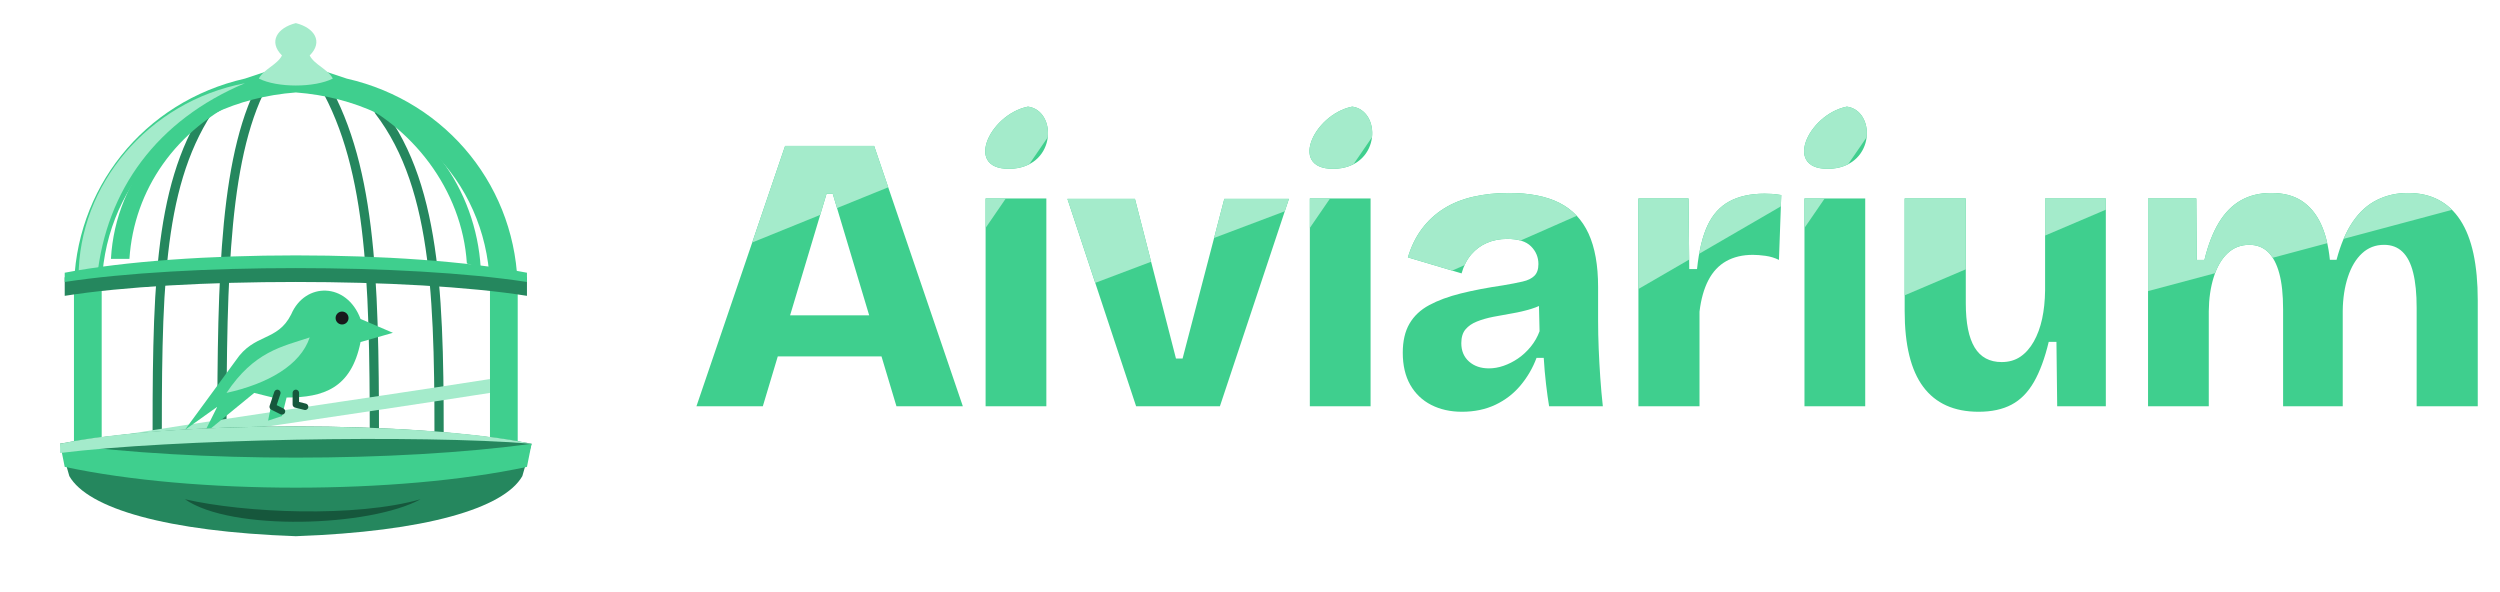
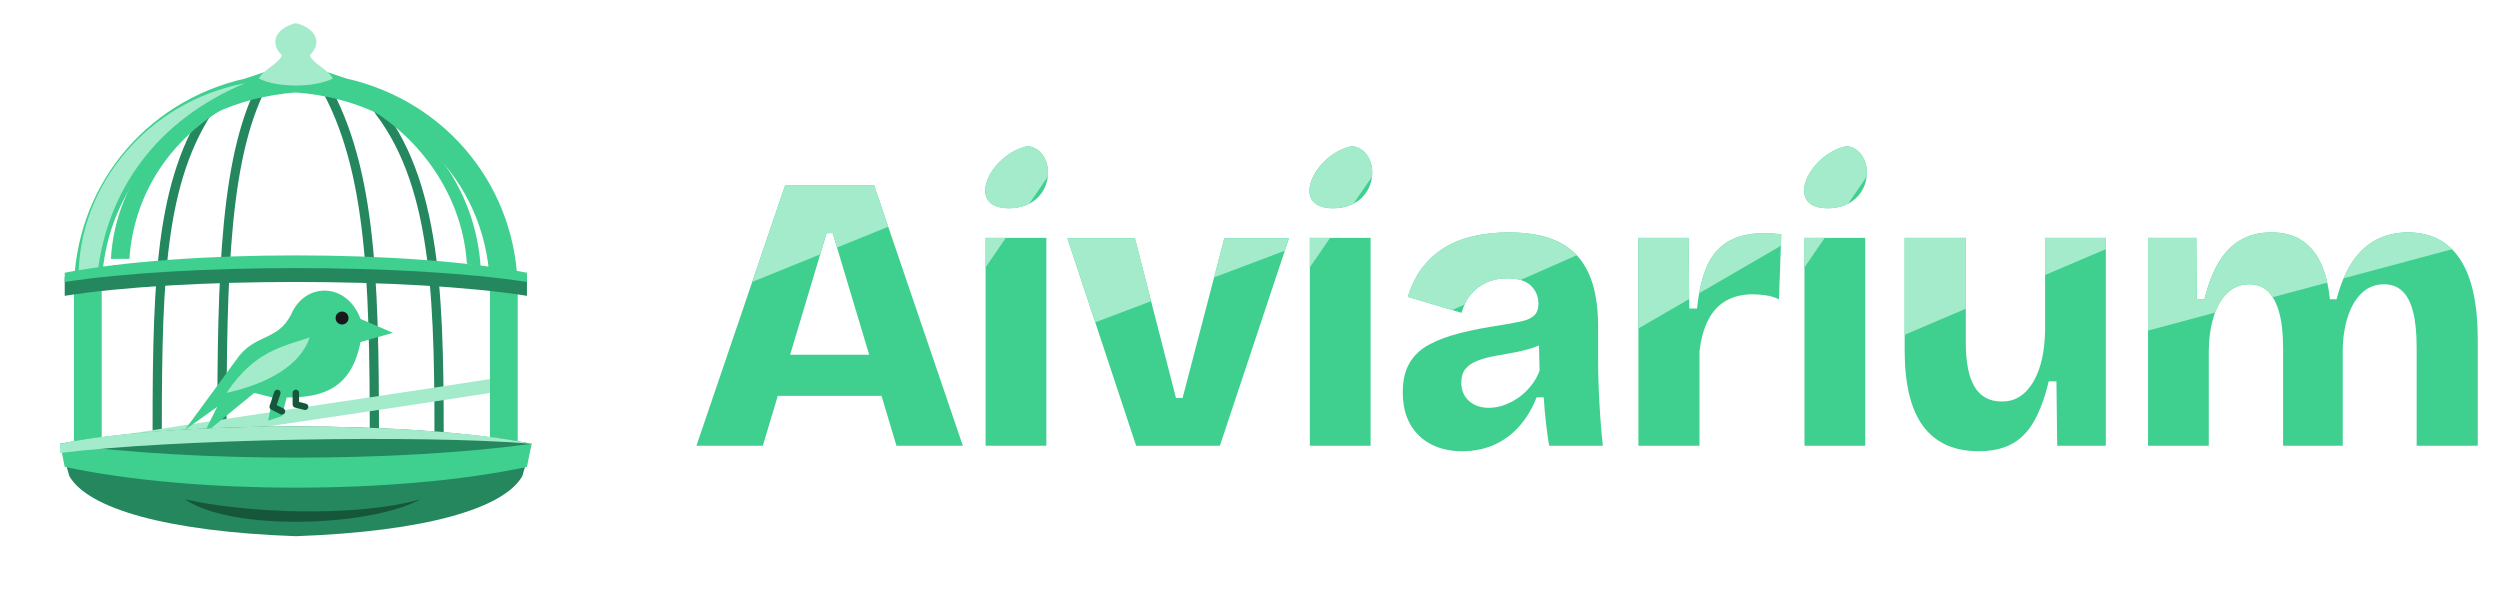
<svg xmlns="http://www.w3.org/2000/svg" role="img" aria-label="Aiviarium" viewBox="0 0 633.8 150">
  <svg width="150" height="150" viewBox="0 0 128 128">
    <path fill="none" stroke="#25875E" stroke-width="2" stroke-linecap="round" stroke-linejoin="round" d="M45 24 C34 41 34 64 34 99" />
    <path fill="none" stroke="#25875E" stroke-width="2" stroke-linecap="round" stroke-linejoin="round" d="M56 20 C48 37 48 65 48 101" />
    <path fill="none" stroke="#25875E" stroke-width="2" stroke-linecap="round" stroke-linejoin="round" d="M71 20 C81 39 81 65 81 101" />
    <path fill="none" stroke="#25875E" stroke-width="2" stroke-linecap="round" stroke-linejoin="round" d="M82 24 C95 41 95 67 95 99" />
    <path fill="#3FCF8E" d="M16 99 L16 63 C16 41 31 22 53 17 L59 15 L69 15 L75 17 C97 22 112 41 112 63 L112 99 L106 99 L106 63 C106 41 90 22 64 20 C38 22 22 41 22 63 L22 99Z" />
    <path fill="#A4EBCB" d="M17 60 C17 40 32 22 53 18 C34 26 23 41 21 60Z" />
    <path fill="#25875E" d="M14 60 C39 55 89 55 114 60 L114 64 C89 60 39 60 14 64Z" />
    <path fill="#3FCF8E" d="M14 59 C40 54 88 54 114 59 L114 61 C88 57 40 57 14 61Z" />
    <path fill="#A4EBCB" d="M56 17 C57 15 60 14 61 12 C58 9 60 6 64 5 C68 6 70 9 67 12 C68 14 71 15 72 17 C68 19 60 19 56 17Z" />
    <path fill="#A4EBCB" d="M21 95 C45 91 74 87 106 82 L106 85 C74 90 45 94 21 98Z" />
    <path fill="#3FCF8E" d="M40 93 L51 78 C55 72 60 74 63 68 C66 61 75 61 78 69 L85 72 L78 74 C76 84 70 86 62 86 L61 90 L58 91 L59 86 L55 85 L44 94 L47 88Z" />
    <path fill="none" stroke="#16573C" stroke-width="1.4" stroke-linecap="round" stroke-linejoin="round" d="M60 85 L59 88 L61 89 M64 85 L64 87.5 L66 88" />
    <path fill="#A4EBCB" d="M49 85 C55 76 61 75 67 73 C65 79 58 83 49 85Z" />
    <circle fill="#18181B" cx="74" cy="68.8" r="1.4" />
    <path fill="#25875E" d="M13 96 C39 91 89 91 115 96 L113 103 C109 110 92 115 64 116 C36 115 19 110 15 103Z" />
    <path fill="#3FCF8E" d="M13 96 C42 100 86 100 115 96 L114 101 C86 107 42 107 14 101Z" />
    <path fill="#A4EBCB" d="M13 96 C37 91 91 91 115 96 C91 94 37 95 13 98Z" />
    <path fill="#3FCF8E" d="M24 56 C25 38 38 24 53 21 C38 28 29 41 28 56Z M101 57 C100 41 89 27 75 21 C92 25 103 41 104 58Z" />
    <path fill="#16573C" d="M40 108 C53 111 77 112 91 108 C80 114 50 115 40 108Z" />
  </svg>
-   <g transform="translate(175 23)">
+   <g transform="translate(175 33)">
    <path fill="#3FCF8E" d="M1.56 80 24.04 14H46.61L69.1 80H52.27L36.11 26.11H34.55L18.39 80ZM14.63 67.36V56.94H58.3V67.36Z" />
    <path fill="#A4EBCB" d="M50.19 24.48 37.2 29.75 36.11 26.11H34.55L32.94 31.48L15.71 38.47L24.04 14H46.61L50.19 24.48Z" />
    <path fill="#3FCF8E" d="M74.87 80V27.31H90.27V80ZM85.62 4.03C92.9 5.03 92.9 18.75 81.93 19.75C69 20.75 75.65 6.03 85.62 4.03Z" />
    <path fill="#A4EBCB" d="M85.62 4.03C89.23 4.52 91.05 8.15 90.63 11.8L85.95 18.62C84.83 19.21 83.49 19.6 81.93 19.75C69 20.75 75.65 6.03 85.62 4.03ZM80 27.31 74.87 34.79V27.31H80Z" />
    <path fill="#3FCF8E" d="M113.03 80 95.61 27.41H112.73L123.13 67.89H124.81L135.39 27.41H151.77L134.27 80Z" />
    <path fill="#A4EBCB" d="M116.83 43.36 102.67 48.71 95.61 27.41H112.73L116.83 43.36ZM150.72 30.56 132.79 37.33 135.39 27.41H151.77L150.72 30.56Z" />
    <path fill="#3FCF8E" d="M157.07 80V27.31H172.47V80ZM167.82 4.03C175.1 5.03 175.1 18.75 164.13 19.75C151.2 20.75 157.85 6.03 167.82 4.03Z" />
    <path fill="#A4EBCB" d="M167.82 4.03C171.43 4.52 173.25 8.15 172.83 11.8L168.15 18.62C167.03 19.21 165.69 19.6 164.13 19.75C151.2 20.75 157.85 6.03 167.82 4.03ZM162.2 27.31 157.07 34.79V27.31H162.2Z" />
    <path fill="#3FCF8E" d="M195.63 81.39Q191.24 81.39 187.84 79.65Q184.44 77.91 182.53 74.57Q180.63 71.23 180.63 66.41Q180.63 61.99 182.33 59.06Q184.04 56.12 187.34 54.35Q190.64 52.57 195.32 51.4Q200.01 50.23 206.05 49.34Q209.03 48.84 211.01 48.38Q213 47.93 214.01 46.91Q215.02 45.9 215.02 43.95Q215.02 41.33 213.14 39.45Q211.27 37.57 207.11 37.57Q204.29 37.57 201.97 38.57Q199.65 39.57 197.99 41.51Q196.33 43.46 195.54 46.31L181.93 42.25Q183.17 38.11 185.47 35.03Q187.77 31.95 191.02 29.9Q194.28 27.85 198.5 26.88Q202.71 25.92 207.49 25.92Q215.35 25.92 220.33 28.43Q225.31 30.95 227.73 36.22Q230.15 41.49 230.15 49.76V58.19Q230.15 61.75 230.3 65.4Q230.45 69.05 230.7 72.7Q230.95 76.35 231.35 80H217.73Q217.33 77.61 216.95 74.37Q216.57 71.12 216.37 67.73H214.54Q213.13 71.53 210.5 74.69Q207.86 77.85 204.11 79.62Q200.37 81.39 195.63 81.39ZM202.47 70.39Q204.3 70.39 206.19 69.74Q208.09 69.08 209.84 67.89Q211.6 66.69 213.06 64.91Q214.52 63.13 215.31 60.98L215.12 52.87L217.38 53.37Q215.51 54.61 213.17 55.32Q210.83 56.03 208.4 56.44Q205.97 56.85 203.62 57.31Q201.27 57.77 199.43 58.51Q197.59 59.24 196.53 60.51Q195.47 61.78 195.47 64Q195.47 66.92 197.43 68.66Q199.38 70.39 202.47 70.39Z" />
    <path fill="#A4EBCB" d="M196.29 44.22 193.16 45.6 181.93 42.25Q183.17 38.11 185.47 35.03Q187.77 31.95 191.02 29.9Q194.28 27.85 198.5 26.88Q202.71 25.92 207.49 25.92Q215.35 25.92 220.33 28.43Q222.86 29.71 224.74 31.71L210.49 37.98Q209.04 37.57 207.11 37.57Q204.29 37.57 201.97 38.57Q199.65 39.57 197.99 41.51Q196.98 42.7 196.29 44.22Z" />
    <path fill="#3FCF8E" d="M240.37 80V55.15V27.31H253.08L253.26 45.22H255.23Q255.95 38.33 257.89 34.17Q259.84 30 263.44 28.05Q267.05 26.1 272.37 26.1Q273.19 26.1 274.22 26.16Q275.25 26.22 276.59 26.45L276 42.89Q274.41 42.11 272.6 41.86Q270.78 41.61 269.39 41.61Q265.48 41.61 262.63 43.21Q259.79 44.81 258.11 48.03Q256.43 51.25 255.86 56.01V80Z" />
    <path fill="#A4EBCB" d="M253.24 42.81 240.37 50.27V27.31H253.08L253.24 42.81ZM276.48 29.32 255.77 41.34Q256.53 37.08 257.89 34.17Q259.84 30 263.44 28.05Q267.05 26.1 272.37 26.1Q273.19 26.1 274.22 26.16Q275.25 26.22 276.59 26.45L276.48 29.32Z" />
    <path fill="#3FCF8E" d="M282.47 80V27.31H297.87V80ZM293.22 4.03C300.5 5.03 300.5 18.75 289.53 19.75C276.6 20.75 283.25 6.03 293.22 4.03Z" />
    <path fill="#A4EBCB" d="M293.22 4.03C296.83 4.52 298.65 8.15 298.23 11.8L293.55 18.62C292.43 19.21 291.09 19.6 289.53 19.75C276.6 20.75 283.25 6.03 293.22 4.03ZM287.6 27.31 282.47 34.79V27.31H287.6Z" />
    <path fill="#3FCF8E" d="M326.62 81.39Q317.3 81.39 312.58 75.07Q307.87 68.76 307.87 55.86V27.31H323.37V53.9Q323.37 61.39 325.61 65.09Q327.85 68.79 332.47 68.79Q335.21 68.79 337.21 67.43Q339.21 66.06 340.61 63.58Q342.01 61.09 342.72 57.83Q343.42 54.57 343.47 50.68V27.31H358.87V58.57V80H346.54L346.35 63.67H344.39Q342.91 69.87 340.65 73.82Q338.39 77.77 334.98 79.58Q331.57 81.39 326.62 81.39Z" />
    <path fill="#A4EBCB" d="M323.37 45.27 307.87 51.87V27.31H323.37V45.27ZM358.87 30.16 343.47 36.72V27.31H358.87V30.16Z" />
    <path fill="#3FCF8E" d="M369.57 80V46.11V27.31H381.81L381.91 42.89H383.87Q385.26 37.18 387.55 33.41Q389.85 29.64 393.14 27.78Q396.43 25.92 400.81 25.92Q405.45 25.92 408.51 27.92Q411.57 29.91 413.35 33.68Q415.13 37.45 415.67 42.87H417.36Q418.91 37 421.48 33.23Q424.04 29.47 427.63 27.69Q431.21 25.92 435.43 25.92Q439.87 25.92 443.19 27.66Q446.51 29.39 448.74 32.81Q450.97 36.23 452.07 41.32Q453.16 46.42 453.16 53.14V80H437.67V55.05Q437.67 49.69 436.79 46.15Q435.92 42.61 434.08 40.84Q432.25 39.07 429.41 39.07Q426.15 39.07 423.83 41.22Q421.51 43.36 420.25 47.19Q418.98 51.02 418.93 55.83V80H403.81V55.42Q403.81 49.85 402.84 46.29Q401.88 42.73 400 40.9Q398.11 39.07 395.26 39.07Q391.98 39.07 389.71 41.23Q387.43 43.39 386.23 47.24Q385.02 51.08 384.97 55.87V80Z" />
    <path fill="#A4EBCB" d="M386.56 46.26 369.57 50.8V27.31H381.81L381.91 42.89H383.87Q385.26 37.18 387.55 33.41Q389.85 29.64 393.14 27.78Q396.43 25.92 400.81 25.92Q405.45 25.92 408.51 27.92Q411.57 29.91 413.35 33.68Q414.39 35.89 415.01 38.65L401.18 42.35Q400.64 41.52 400 40.9Q398.11 39.07 395.26 39.07Q391.98 39.07 389.71 41.23Q387.73 43.11 386.56 46.26ZM446.64 30.2 419.16 37.55Q420.19 35.12 421.48 33.23Q424.04 29.47 427.63 27.69Q431.21 25.92 435.43 25.92Q439.87 25.92 443.19 27.66Q445.09 28.65 446.64 30.2Z" />
  </g>
</svg>
